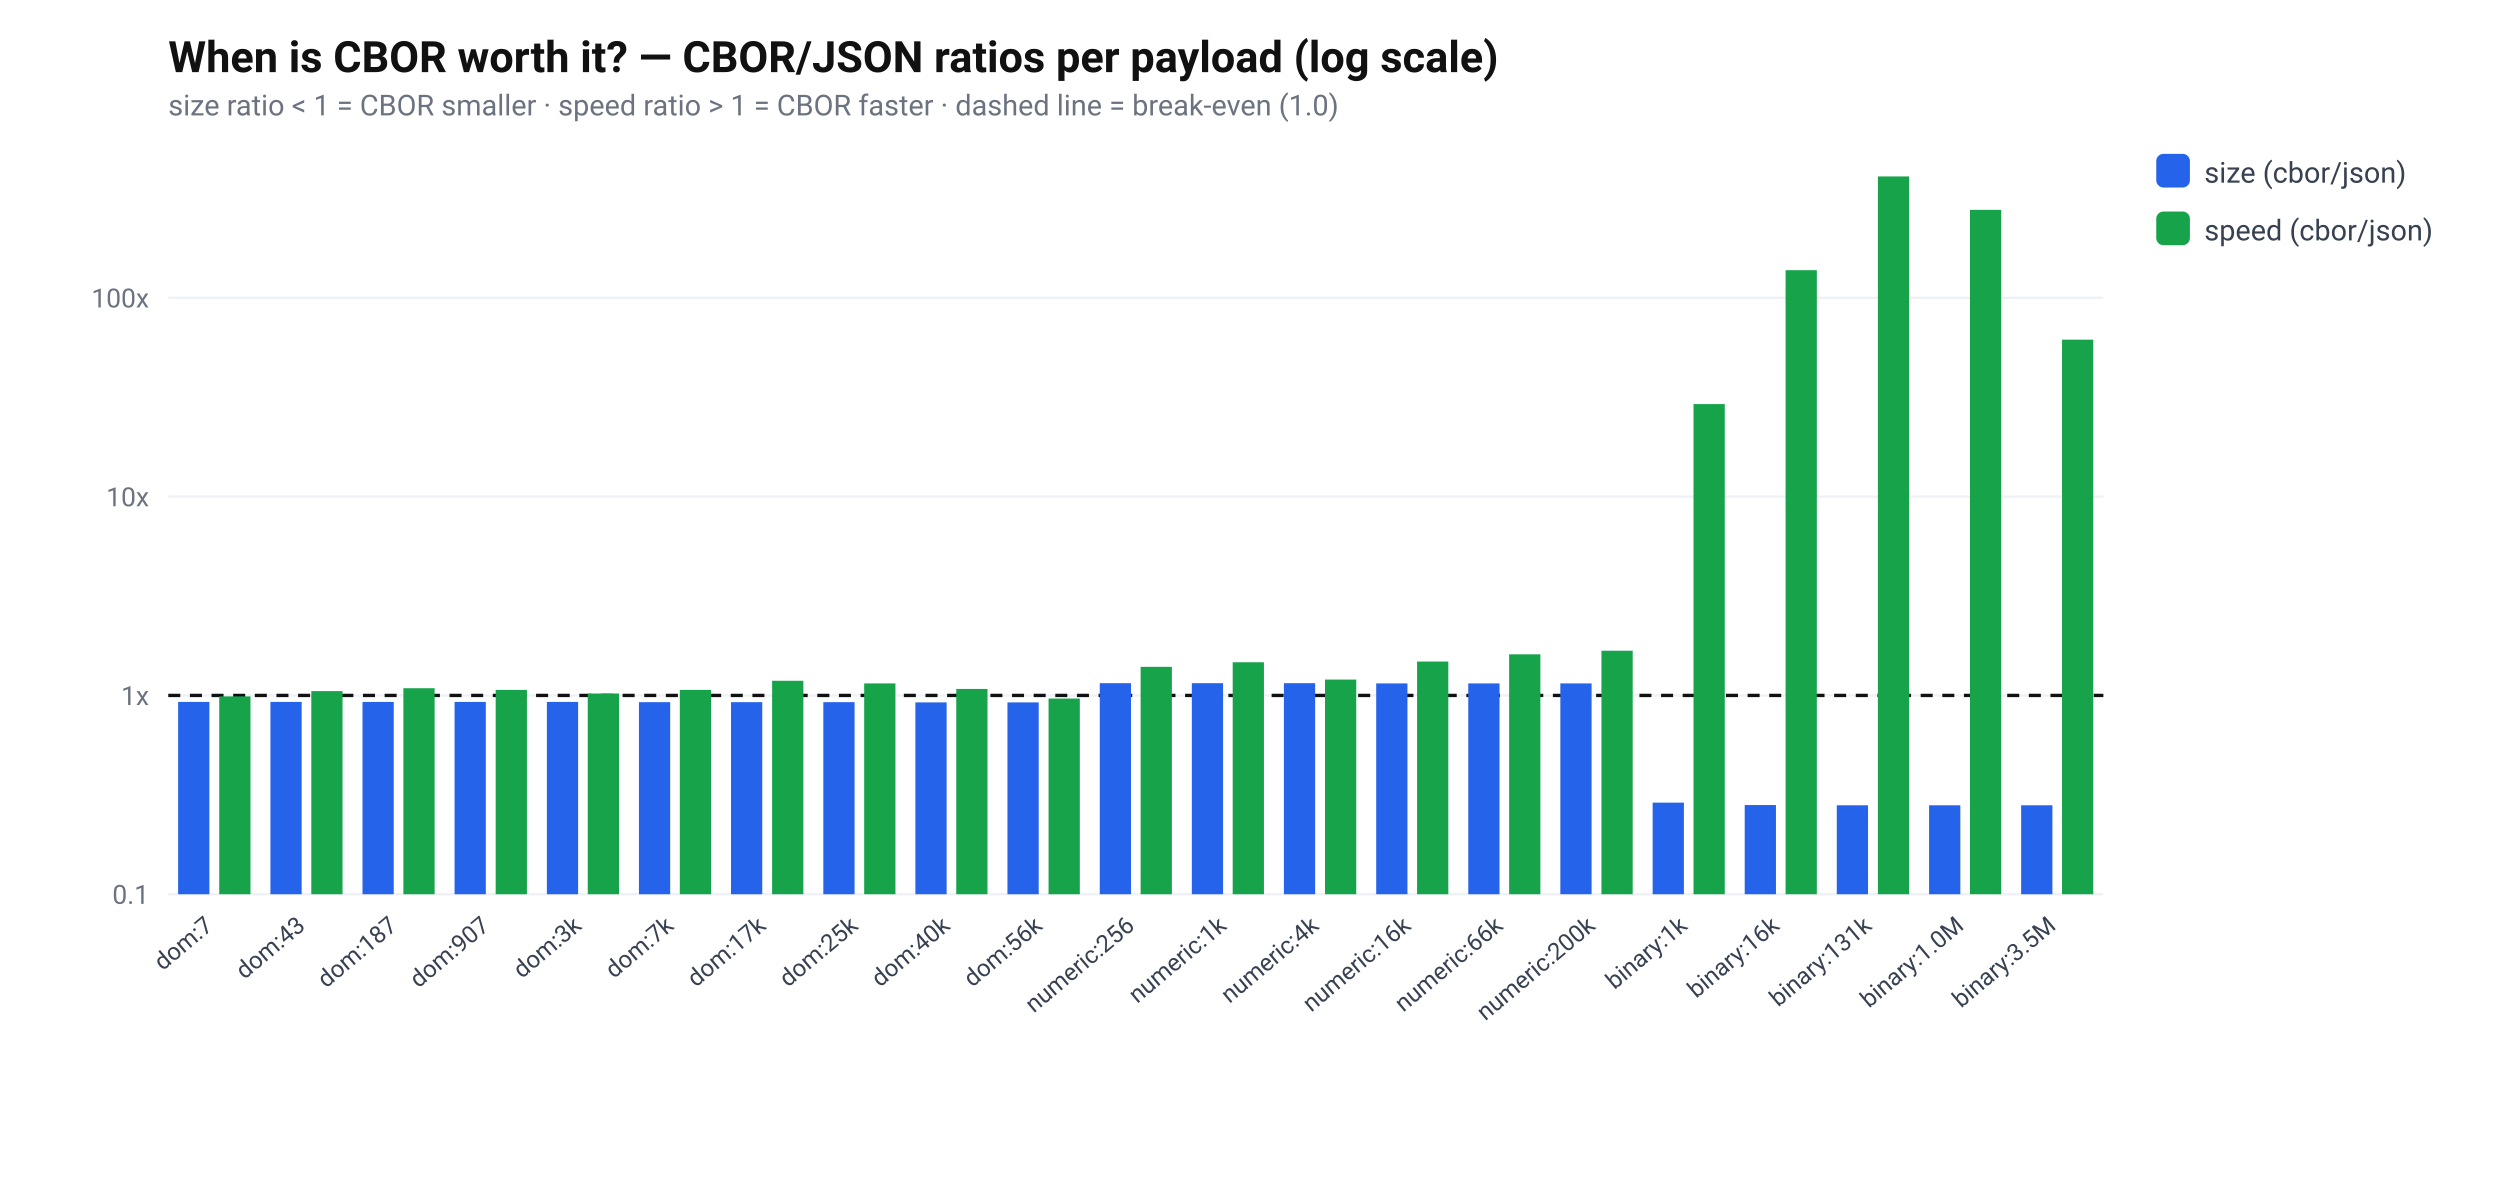
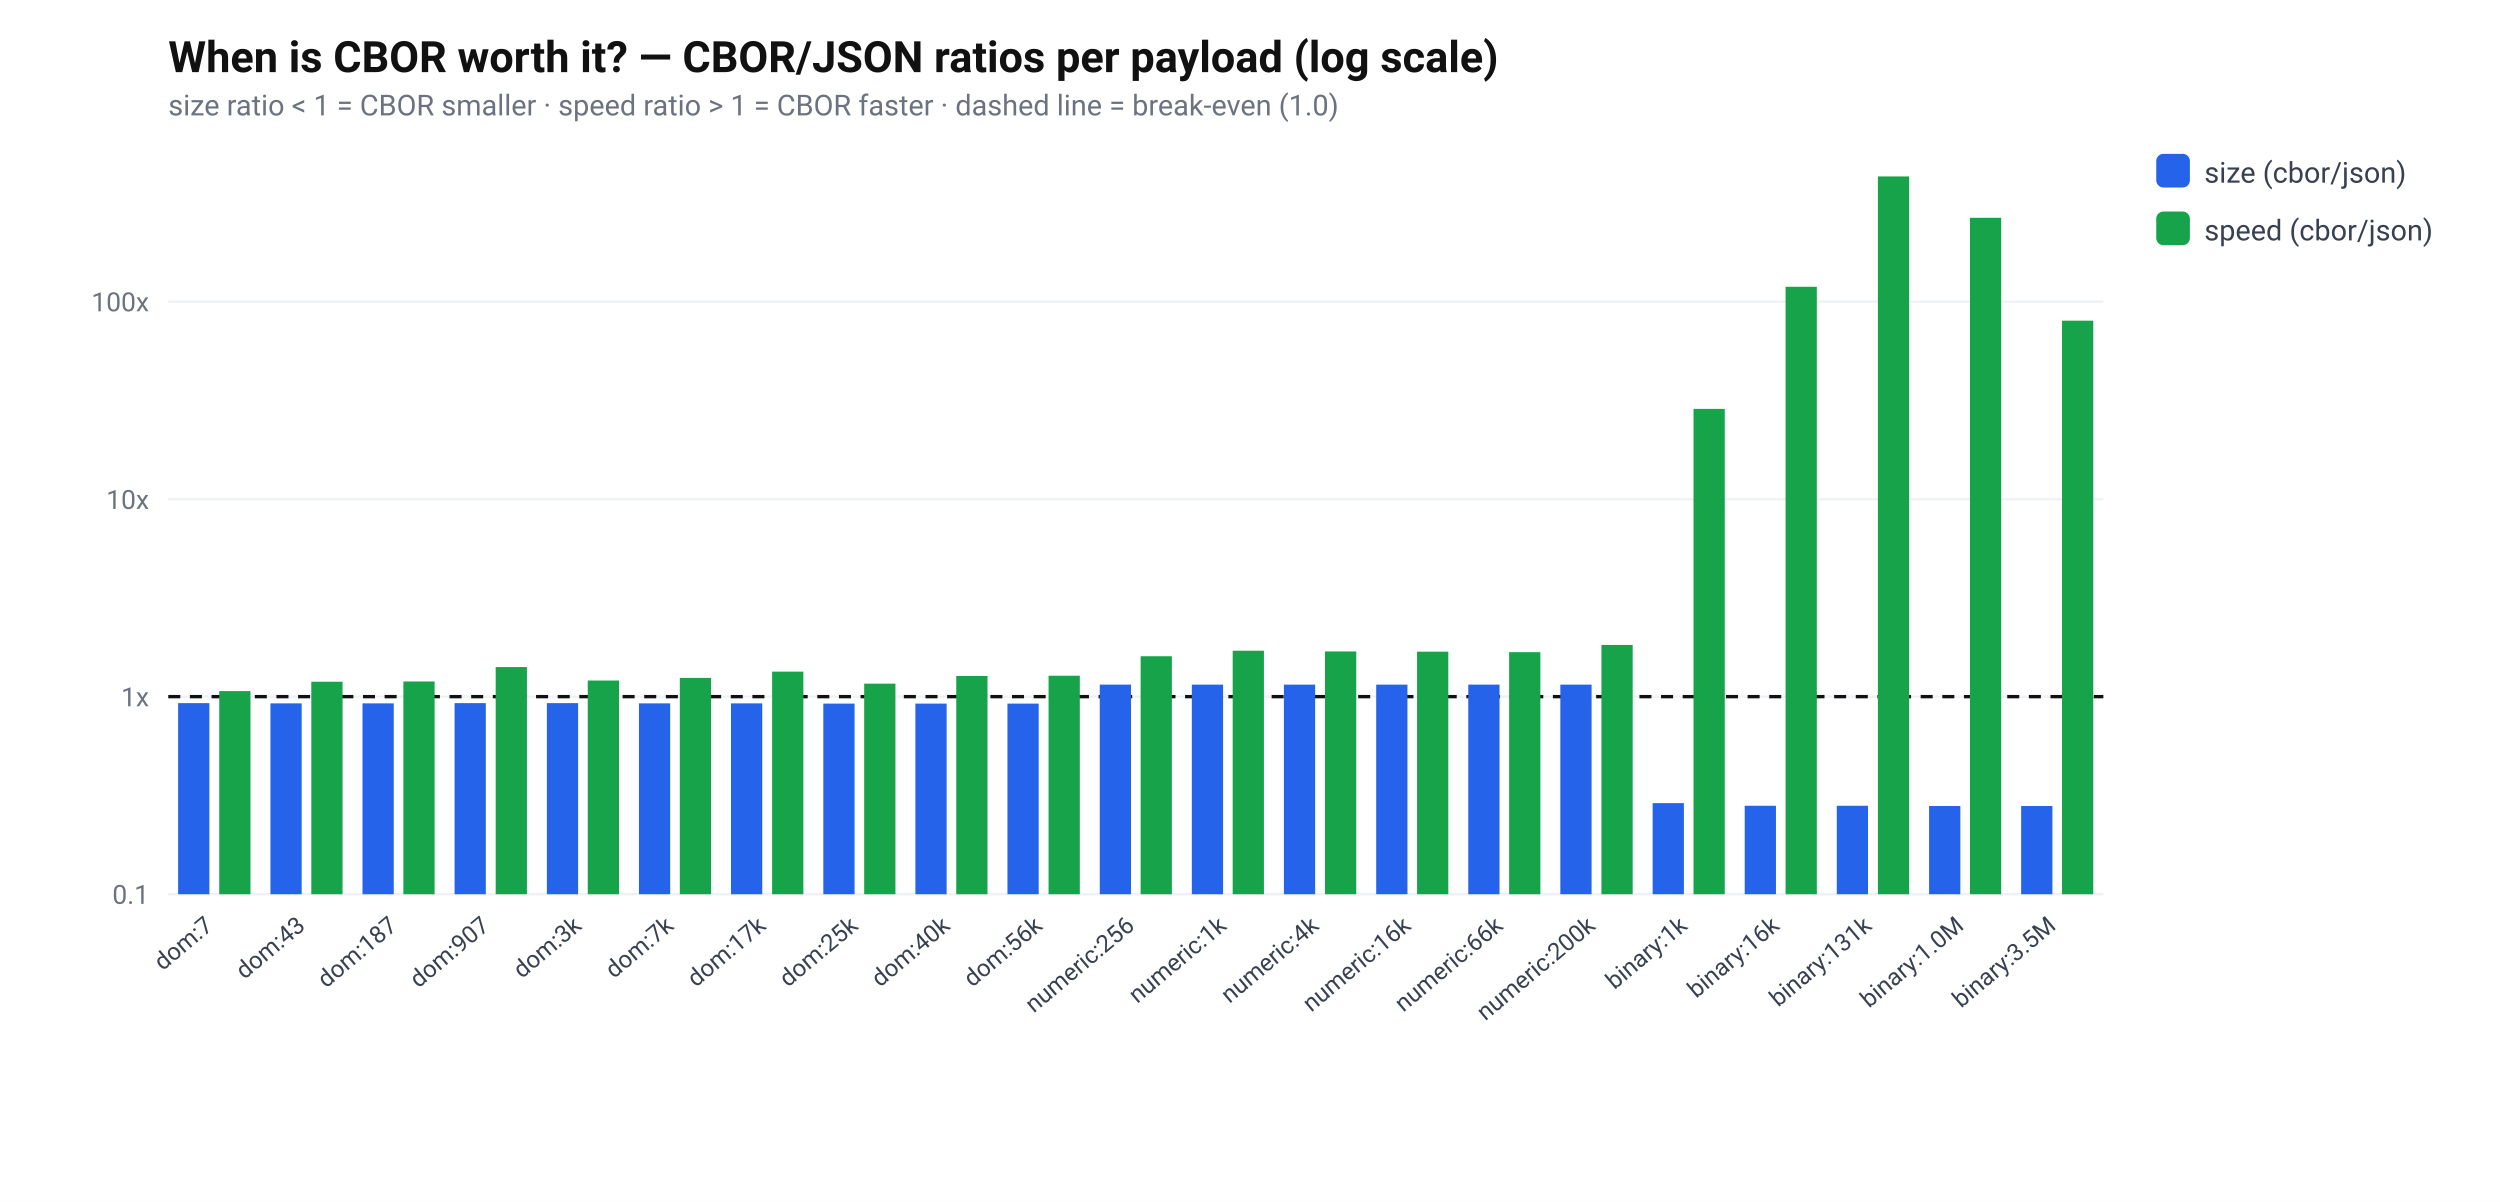
<svg xmlns="http://www.w3.org/2000/svg" width="1040" height="500" font-family="-apple-system,Segoe UI,Roboto,sans-serif">
  <rect width="1040" height="500" fill="#ffffff" />
  <text x="70" y="30" font-size="18" font-weight="600" fill="#111">When is CBOR worth it? — CBOR/JSON ratios per payload (log scale)</text>
  <text x="70" y="48" font-size="12" fill="#6b7280">size ratio &lt; 1 = CBOR smaller · speed ratio &gt; 1 = CBOR faster · dashed line = break-even (1.0)</text>
  <line x1="70" y1="372.0" x2="875.0" y2="372.0" stroke="#eef2f7" />
  <text x="62.0" y="376.0" font-size="11" fill="#6b7280" text-anchor="end">0.1</text>
-   <line x1="70" y1="289.3" x2="875.0" y2="289.3" stroke="#eef2f7" />
-   <text x="62.0" y="293.3" font-size="11" fill="#6b7280" text-anchor="end">1x</text>
-   <line x1="70" y1="206.6" x2="875.0" y2="206.6" stroke="#eef2f7" />
-   <text x="62.0" y="210.6" font-size="11" fill="#6b7280" text-anchor="end">10x</text>
-   <line x1="70" y1="123.9" x2="875.0" y2="123.9" stroke="#eef2f7" />
-   <text x="62.0" y="127.9" font-size="11" fill="#6b7280" text-anchor="end">100x</text>
-   <line x1="70" y1="289.3" x2="875.0" y2="289.3" stroke="#111" stroke-dasharray="5 4" stroke-width="1.4" />
-   <rect x="74.1" y="292.0" width="13.0" height="80.0" fill="#2563eb" />
-   <rect x="91.2" y="289.7" width="13.0" height="82.3" fill="#16a34a" />
+   <line x1="70" y1="289.8" x2="875.0" y2="289.8" stroke="#eef2f7" />
+   <text x="62.0" y="293.8" font-size="11" fill="#6b7280" text-anchor="end">1x</text>
+   <line x1="70" y1="207.7" x2="875.0" y2="207.7" stroke="#eef2f7" />
+   <text x="62.0" y="211.7" font-size="11" fill="#6b7280" text-anchor="end">10x</text>
+   <line x1="70" y1="125.5" x2="875.0" y2="125.5" stroke="#eef2f7" />
+   <text x="62.0" y="129.5" font-size="11" fill="#6b7280" text-anchor="end">100x</text>
+   <line x1="70" y1="289.8" x2="875.0" y2="289.8" stroke="#111" stroke-dasharray="5 4" stroke-width="1.4" />
+   <rect x="74.1" y="292.5" width="13.0" height="79.5" fill="#2563eb" />
+   <rect x="91.2" y="287.5" width="13.0" height="84.5" fill="#16a34a" />
  <text x="89.2" y="386.0" font-size="10" fill="#374151" text-anchor="end" transform="rotate(-40 89.2 386.0)">dom:7</text>
-   <rect x="112.5" y="292.0" width="13.0" height="80.0" fill="#2563eb" />
-   <rect x="129.5" y="287.5" width="13.0" height="84.5" fill="#16a34a" />
+   <rect x="112.5" y="292.6" width="13.0" height="79.4" fill="#2563eb" />
+   <rect x="129.5" y="283.6" width="13.0" height="88.4" fill="#16a34a" />
  <text x="127.5" y="386.0" font-size="10" fill="#374151" text-anchor="end" transform="rotate(-40 127.5 386.0)">dom:43</text>
-   <rect x="150.8" y="292.0" width="13.0" height="80.0" fill="#2563eb" />
-   <rect x="167.8" y="286.3" width="13.0" height="85.7" fill="#16a34a" />
+   <rect x="150.8" y="292.6" width="13.0" height="79.4" fill="#2563eb" />
+   <rect x="167.8" y="283.5" width="13.0" height="88.5" fill="#16a34a" />
  <text x="165.8" y="386.0" font-size="10" fill="#374151" text-anchor="end" transform="rotate(-40 165.8 386.0)">dom:187</text>
-   <rect x="189.1" y="292.0" width="13.0" height="80.0" fill="#2563eb" />
-   <rect x="206.2" y="287.0" width="13.0" height="85.0" fill="#16a34a" />
+   <rect x="189.1" y="292.5" width="13.0" height="79.5" fill="#2563eb" />
+   <rect x="206.2" y="277.5" width="13.0" height="94.5" fill="#16a34a" />
  <text x="204.2" y="386.0" font-size="10" fill="#374151" text-anchor="end" transform="rotate(-40 204.2 386.0)">dom:907</text>
-   <rect x="227.5" y="292.0" width="13.0" height="80.0" fill="#2563eb" />
-   <rect x="244.5" y="288.5" width="13.0" height="83.5" fill="#16a34a" />
+   <rect x="227.5" y="292.5" width="13.0" height="79.5" fill="#2563eb" />
+   <rect x="244.5" y="283.1" width="13.0" height="88.9" fill="#16a34a" />
  <text x="242.5" y="386.0" font-size="10" fill="#374151" text-anchor="end" transform="rotate(-40 242.5 386.0)">dom:3k</text>
-   <rect x="265.8" y="292.1" width="13.0" height="79.9" fill="#2563eb" />
-   <rect x="282.8" y="287.0" width="13.0" height="85.0" fill="#16a34a" />
+   <rect x="265.8" y="292.6" width="13.0" height="79.4" fill="#2563eb" />
+   <rect x="282.8" y="282.0" width="13.0" height="90.0" fill="#16a34a" />
  <text x="280.8" y="386.0" font-size="10" fill="#374151" text-anchor="end" transform="rotate(-40 280.8 386.0)">dom:7k</text>
-   <rect x="304.1" y="292.1" width="13.0" height="79.9" fill="#2563eb" />
-   <rect x="321.2" y="283.2" width="13.0" height="88.8" fill="#16a34a" />
+   <rect x="304.1" y="292.6" width="13.0" height="79.4" fill="#2563eb" />
+   <rect x="321.2" y="279.4" width="13.0" height="92.6" fill="#16a34a" />
  <text x="319.2" y="386.0" font-size="10" fill="#374151" text-anchor="end" transform="rotate(-40 319.2 386.0)">dom:17k</text>
-   <rect x="342.5" y="292.1" width="13.0" height="79.9" fill="#2563eb" />
-   <rect x="359.5" y="284.3" width="13.0" height="87.7" fill="#16a34a" />
+   <rect x="342.5" y="292.7" width="13.0" height="79.3" fill="#2563eb" />
+   <rect x="359.5" y="284.4" width="13.0" height="87.6" fill="#16a34a" />
  <text x="357.5" y="386.0" font-size="10" fill="#374151" text-anchor="end" transform="rotate(-40 357.5 386.0)">dom:25k</text>
-   <rect x="380.8" y="292.2" width="13.0" height="79.8" fill="#2563eb" />
-   <rect x="397.8" y="286.6" width="13.0" height="85.4" fill="#16a34a" />
+   <rect x="380.8" y="292.7" width="13.0" height="79.3" fill="#2563eb" />
+   <rect x="397.8" y="281.2" width="13.0" height="90.8" fill="#16a34a" />
  <text x="395.8" y="386.0" font-size="10" fill="#374151" text-anchor="end" transform="rotate(-40 395.8 386.0)">dom:40k</text>
-   <rect x="419.1" y="292.2" width="13.0" height="79.8" fill="#2563eb" />
-   <rect x="436.2" y="290.6" width="13.0" height="81.4" fill="#16a34a" />
+   <rect x="419.1" y="292.7" width="13.0" height="79.3" fill="#2563eb" />
+   <rect x="436.2" y="281.1" width="13.0" height="90.9" fill="#16a34a" />
  <text x="434.2" y="386.0" font-size="10" fill="#374151" text-anchor="end" transform="rotate(-40 434.2 386.0)">dom:56k</text>
-   <rect x="457.5" y="284.2" width="13.0" height="87.8" fill="#2563eb" />
-   <rect x="474.5" y="277.4" width="13.0" height="94.6" fill="#16a34a" />
+   <rect x="457.5" y="284.8" width="13.0" height="87.2" fill="#2563eb" />
+   <rect x="474.5" y="273.0" width="13.0" height="99.0" fill="#16a34a" />
  <text x="472.5" y="386.0" font-size="10" fill="#374151" text-anchor="end" transform="rotate(-40 472.5 386.0)">numeric:256</text>
-   <rect x="495.8" y="284.2" width="13.0" height="87.8" fill="#2563eb" />
-   <rect x="512.8" y="275.5" width="13.0" height="96.5" fill="#16a34a" />
+   <rect x="495.8" y="284.8" width="13.0" height="87.2" fill="#2563eb" />
+   <rect x="512.8" y="270.7" width="13.0" height="101.3" fill="#16a34a" />
  <text x="510.8" y="386.0" font-size="10" fill="#374151" text-anchor="end" transform="rotate(-40 510.8 386.0)">numeric:1k</text>
-   <rect x="534.1" y="284.2" width="13.0" height="87.8" fill="#2563eb" />
-   <rect x="551.2" y="282.7" width="13.0" height="89.3" fill="#16a34a" />
+   <rect x="534.1" y="284.8" width="13.0" height="87.2" fill="#2563eb" />
+   <rect x="551.2" y="271.0" width="13.0" height="101.0" fill="#16a34a" />
  <text x="549.2" y="386.0" font-size="10" fill="#374151" text-anchor="end" transform="rotate(-40 549.2 386.0)">numeric:4k</text>
-   <rect x="572.5" y="284.3" width="13.0" height="87.7" fill="#2563eb" />
-   <rect x="589.5" y="275.2" width="13.0" height="96.8" fill="#16a34a" />
+   <rect x="572.5" y="284.8" width="13.0" height="87.2" fill="#2563eb" />
+   <rect x="589.5" y="271.1" width="13.0" height="100.9" fill="#16a34a" />
  <text x="587.5" y="386.0" font-size="10" fill="#374151" text-anchor="end" transform="rotate(-40 587.5 386.0)">numeric:16k</text>
-   <rect x="610.8" y="284.3" width="13.0" height="87.7" fill="#2563eb" />
-   <rect x="627.8" y="272.2" width="13.0" height="99.8" fill="#16a34a" />
+   <rect x="610.8" y="284.8" width="13.0" height="87.2" fill="#2563eb" />
+   <rect x="627.8" y="271.3" width="13.0" height="100.7" fill="#16a34a" />
  <text x="625.8" y="386.0" font-size="10" fill="#374151" text-anchor="end" transform="rotate(-40 625.8 386.0)">numeric:66k</text>
-   <rect x="649.1" y="284.3" width="13.0" height="87.7" fill="#2563eb" />
-   <rect x="666.2" y="270.7" width="13.0" height="101.3" fill="#16a34a" />
+   <rect x="649.1" y="284.8" width="13.0" height="87.2" fill="#2563eb" />
+   <rect x="666.2" y="268.3" width="13.0" height="103.7" fill="#16a34a" />
  <text x="664.2" y="386.0" font-size="10" fill="#374151" text-anchor="end" transform="rotate(-40 664.2 386.0)">numeric:200k</text>
-   <rect x="687.5" y="333.9" width="13.0" height="38.1" fill="#2563eb" />
-   <rect x="704.5" y="168.1" width="13.0" height="203.9" fill="#16a34a" />
+   <rect x="687.5" y="334.1" width="13.0" height="37.9" fill="#2563eb" />
+   <rect x="704.5" y="170.1" width="13.0" height="201.9" fill="#16a34a" />
  <text x="702.5" y="386.0" font-size="10" fill="#374151" text-anchor="end" transform="rotate(-40 702.5 386.0)">binary:1k</text>
-   <rect x="725.8" y="334.9" width="13.0" height="37.1" fill="#2563eb" />
-   <rect x="742.8" y="112.4" width="13.0" height="259.6" fill="#16a34a" />
+   <rect x="725.8" y="335.2" width="13.0" height="36.8" fill="#2563eb" />
+   <rect x="742.8" y="119.3" width="13.0" height="252.7" fill="#16a34a" />
  <text x="740.8" y="386.0" font-size="10" fill="#374151" text-anchor="end" transform="rotate(-40 740.8 386.0)">binary:16k</text>
-   <rect x="764.1" y="335.0" width="13.0" height="37.0" fill="#2563eb" />
+   <rect x="764.1" y="335.2" width="13.0" height="36.8" fill="#2563eb" />
  <rect x="781.2" y="73.4" width="13.0" height="298.6" fill="#16a34a" />
  <text x="779.2" y="386.0" font-size="10" fill="#374151" text-anchor="end" transform="rotate(-40 779.2 386.0)">binary:131k</text>
-   <rect x="802.5" y="335.0" width="13.0" height="37.0" fill="#2563eb" />
-   <rect x="819.5" y="87.3" width="13.0" height="284.7" fill="#16a34a" />
+   <rect x="802.5" y="335.3" width="13.0" height="36.7" fill="#2563eb" />
+   <rect x="819.5" y="90.6" width="13.0" height="281.4" fill="#16a34a" />
  <text x="817.5" y="386.0" font-size="10" fill="#374151" text-anchor="end" transform="rotate(-40 817.5 386.0)">binary:1.0M</text>
-   <rect x="840.8" y="335.0" width="13.0" height="37.0" fill="#2563eb" />
-   <rect x="857.8" y="141.3" width="13.0" height="230.7" fill="#16a34a" />
+   <rect x="840.8" y="335.3" width="13.0" height="36.7" fill="#2563eb" />
+   <rect x="857.8" y="133.4" width="13.0" height="238.6" fill="#16a34a" />
  <text x="855.8" y="386.0" font-size="10" fill="#374151" text-anchor="end" transform="rotate(-40 855.8 386.0)">binary:3.5M</text>
  <rect x="897.0" y="64" width="14" height="14" rx="3" fill="#2563eb" />
  <text x="917.0" y="76.0" font-size="12" fill="#374151">size  (cbor/json)</text>
  <rect x="897.0" y="88.0" width="14" height="14" rx="3" fill="#16a34a" />
  <text x="917.0" y="100.0" font-size="12" fill="#374151">speed (cbor/json)</text>
</svg>
